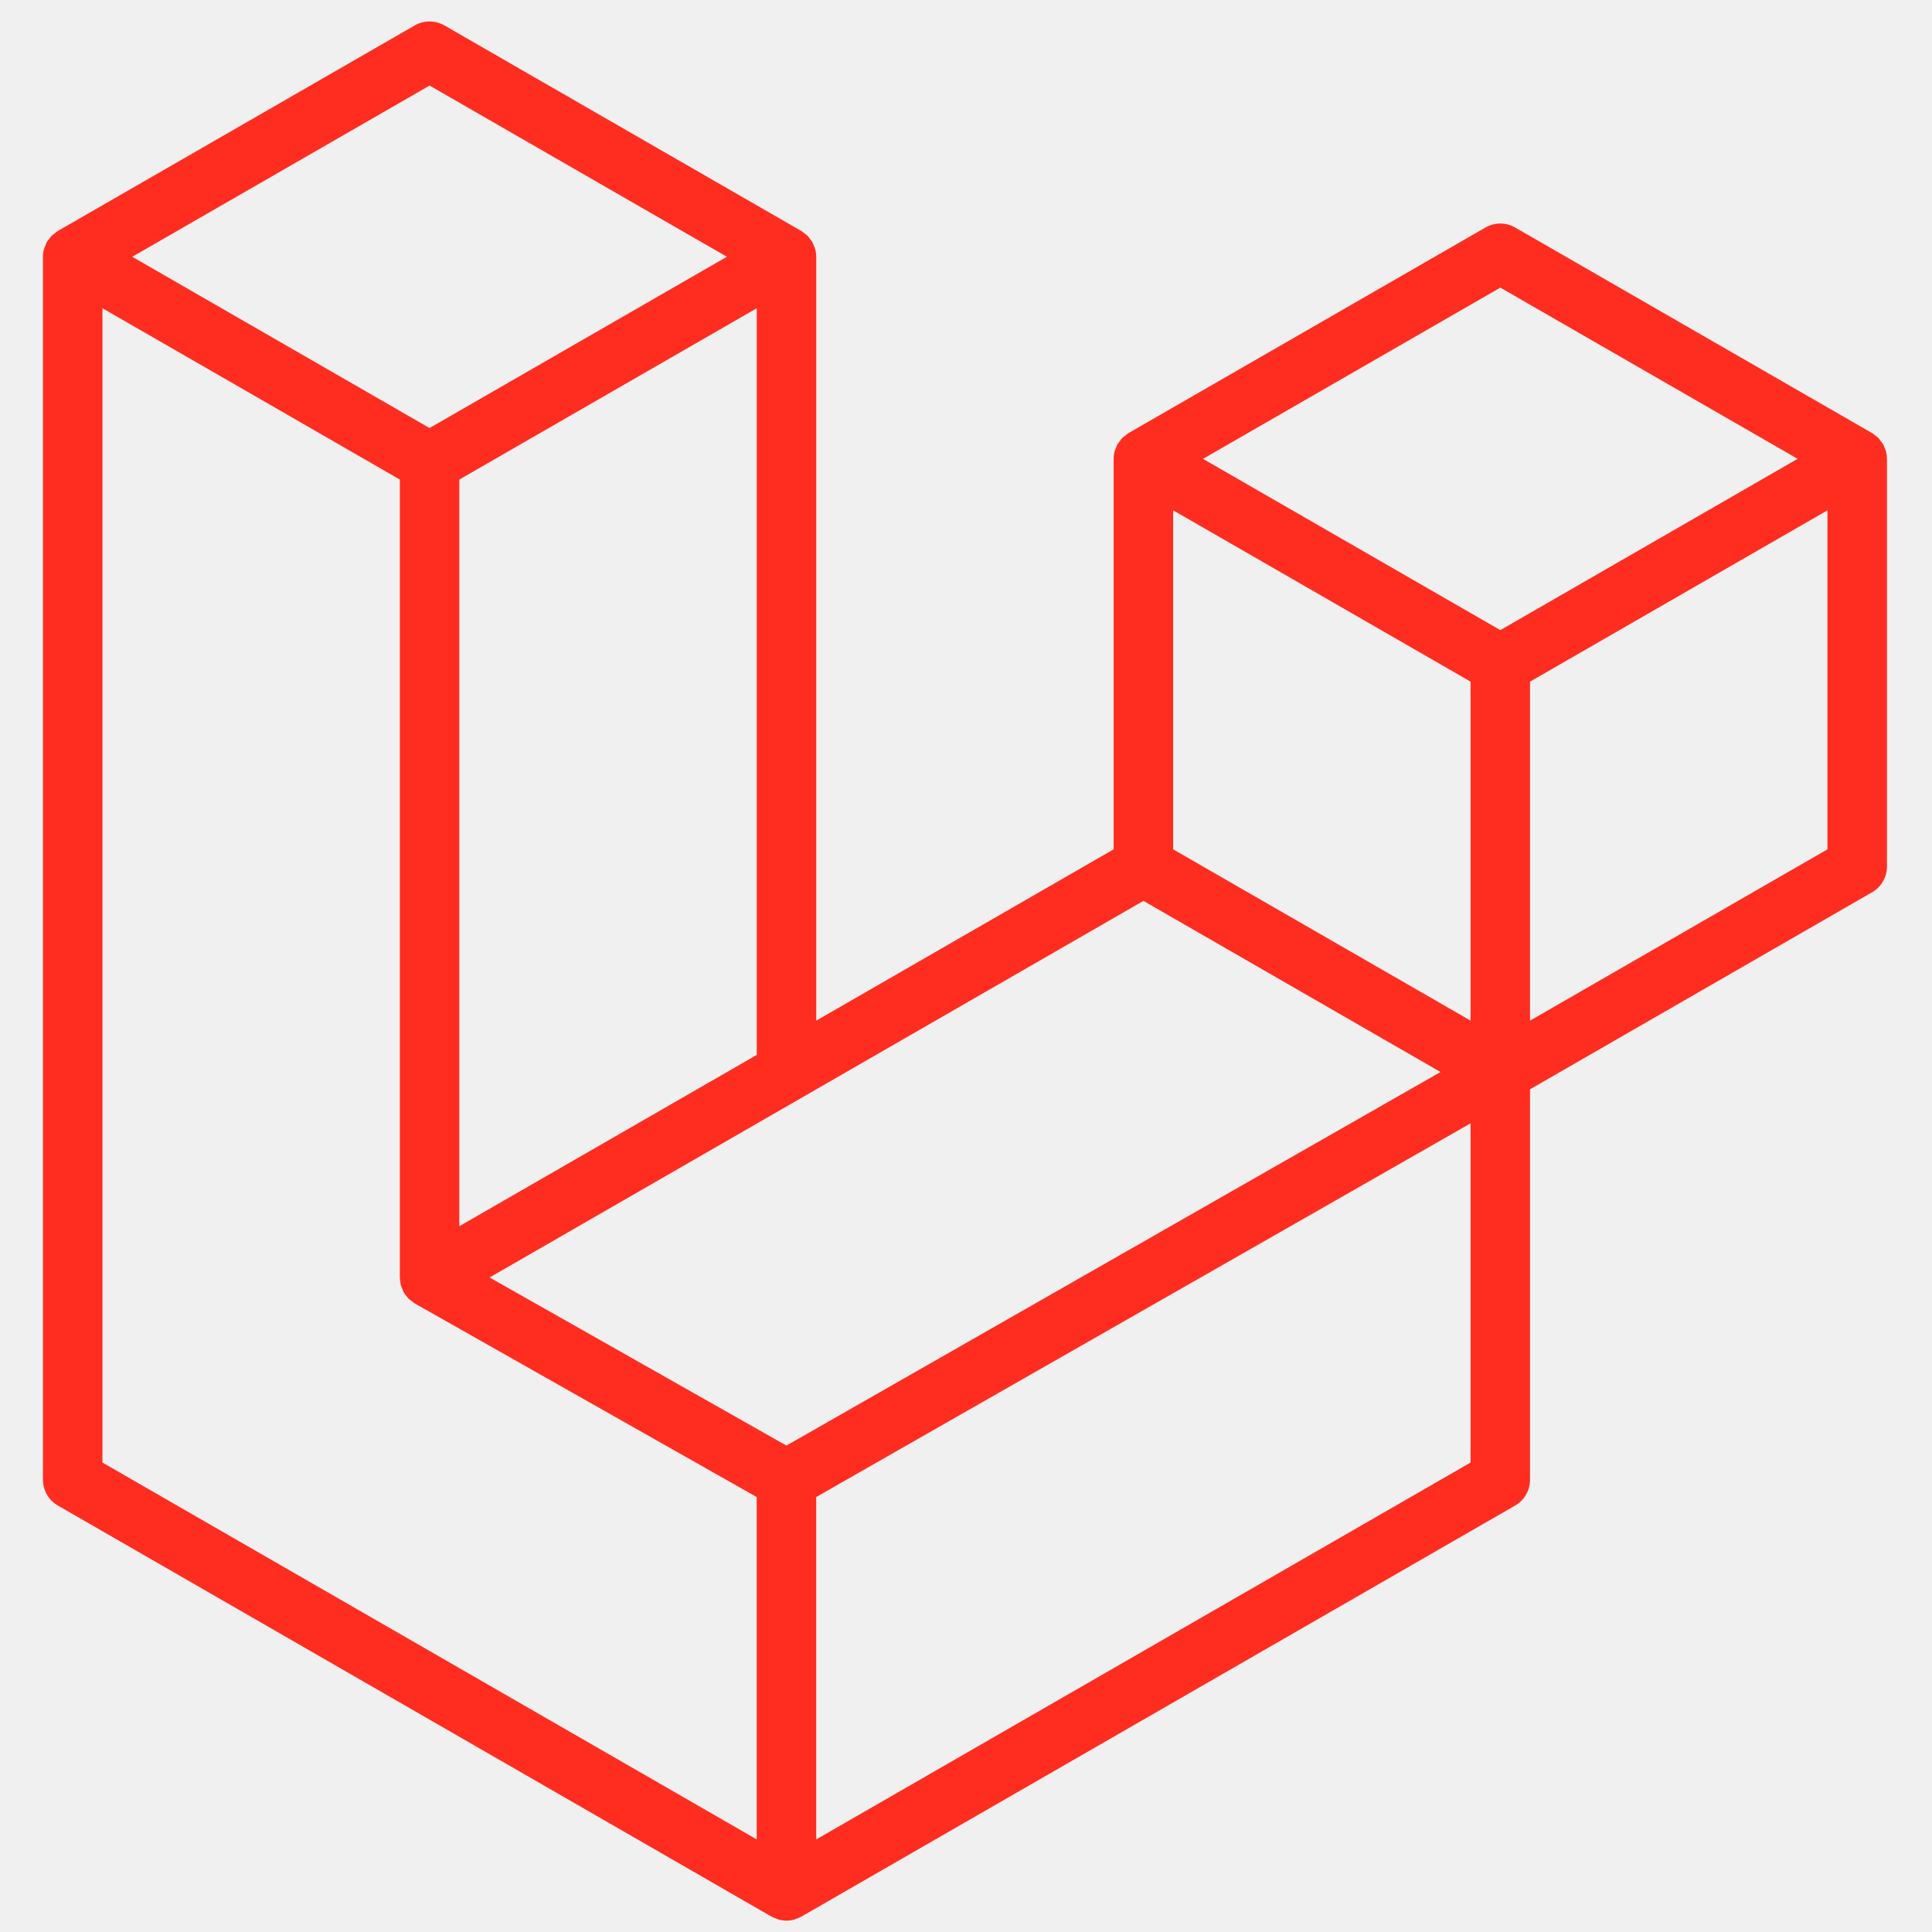
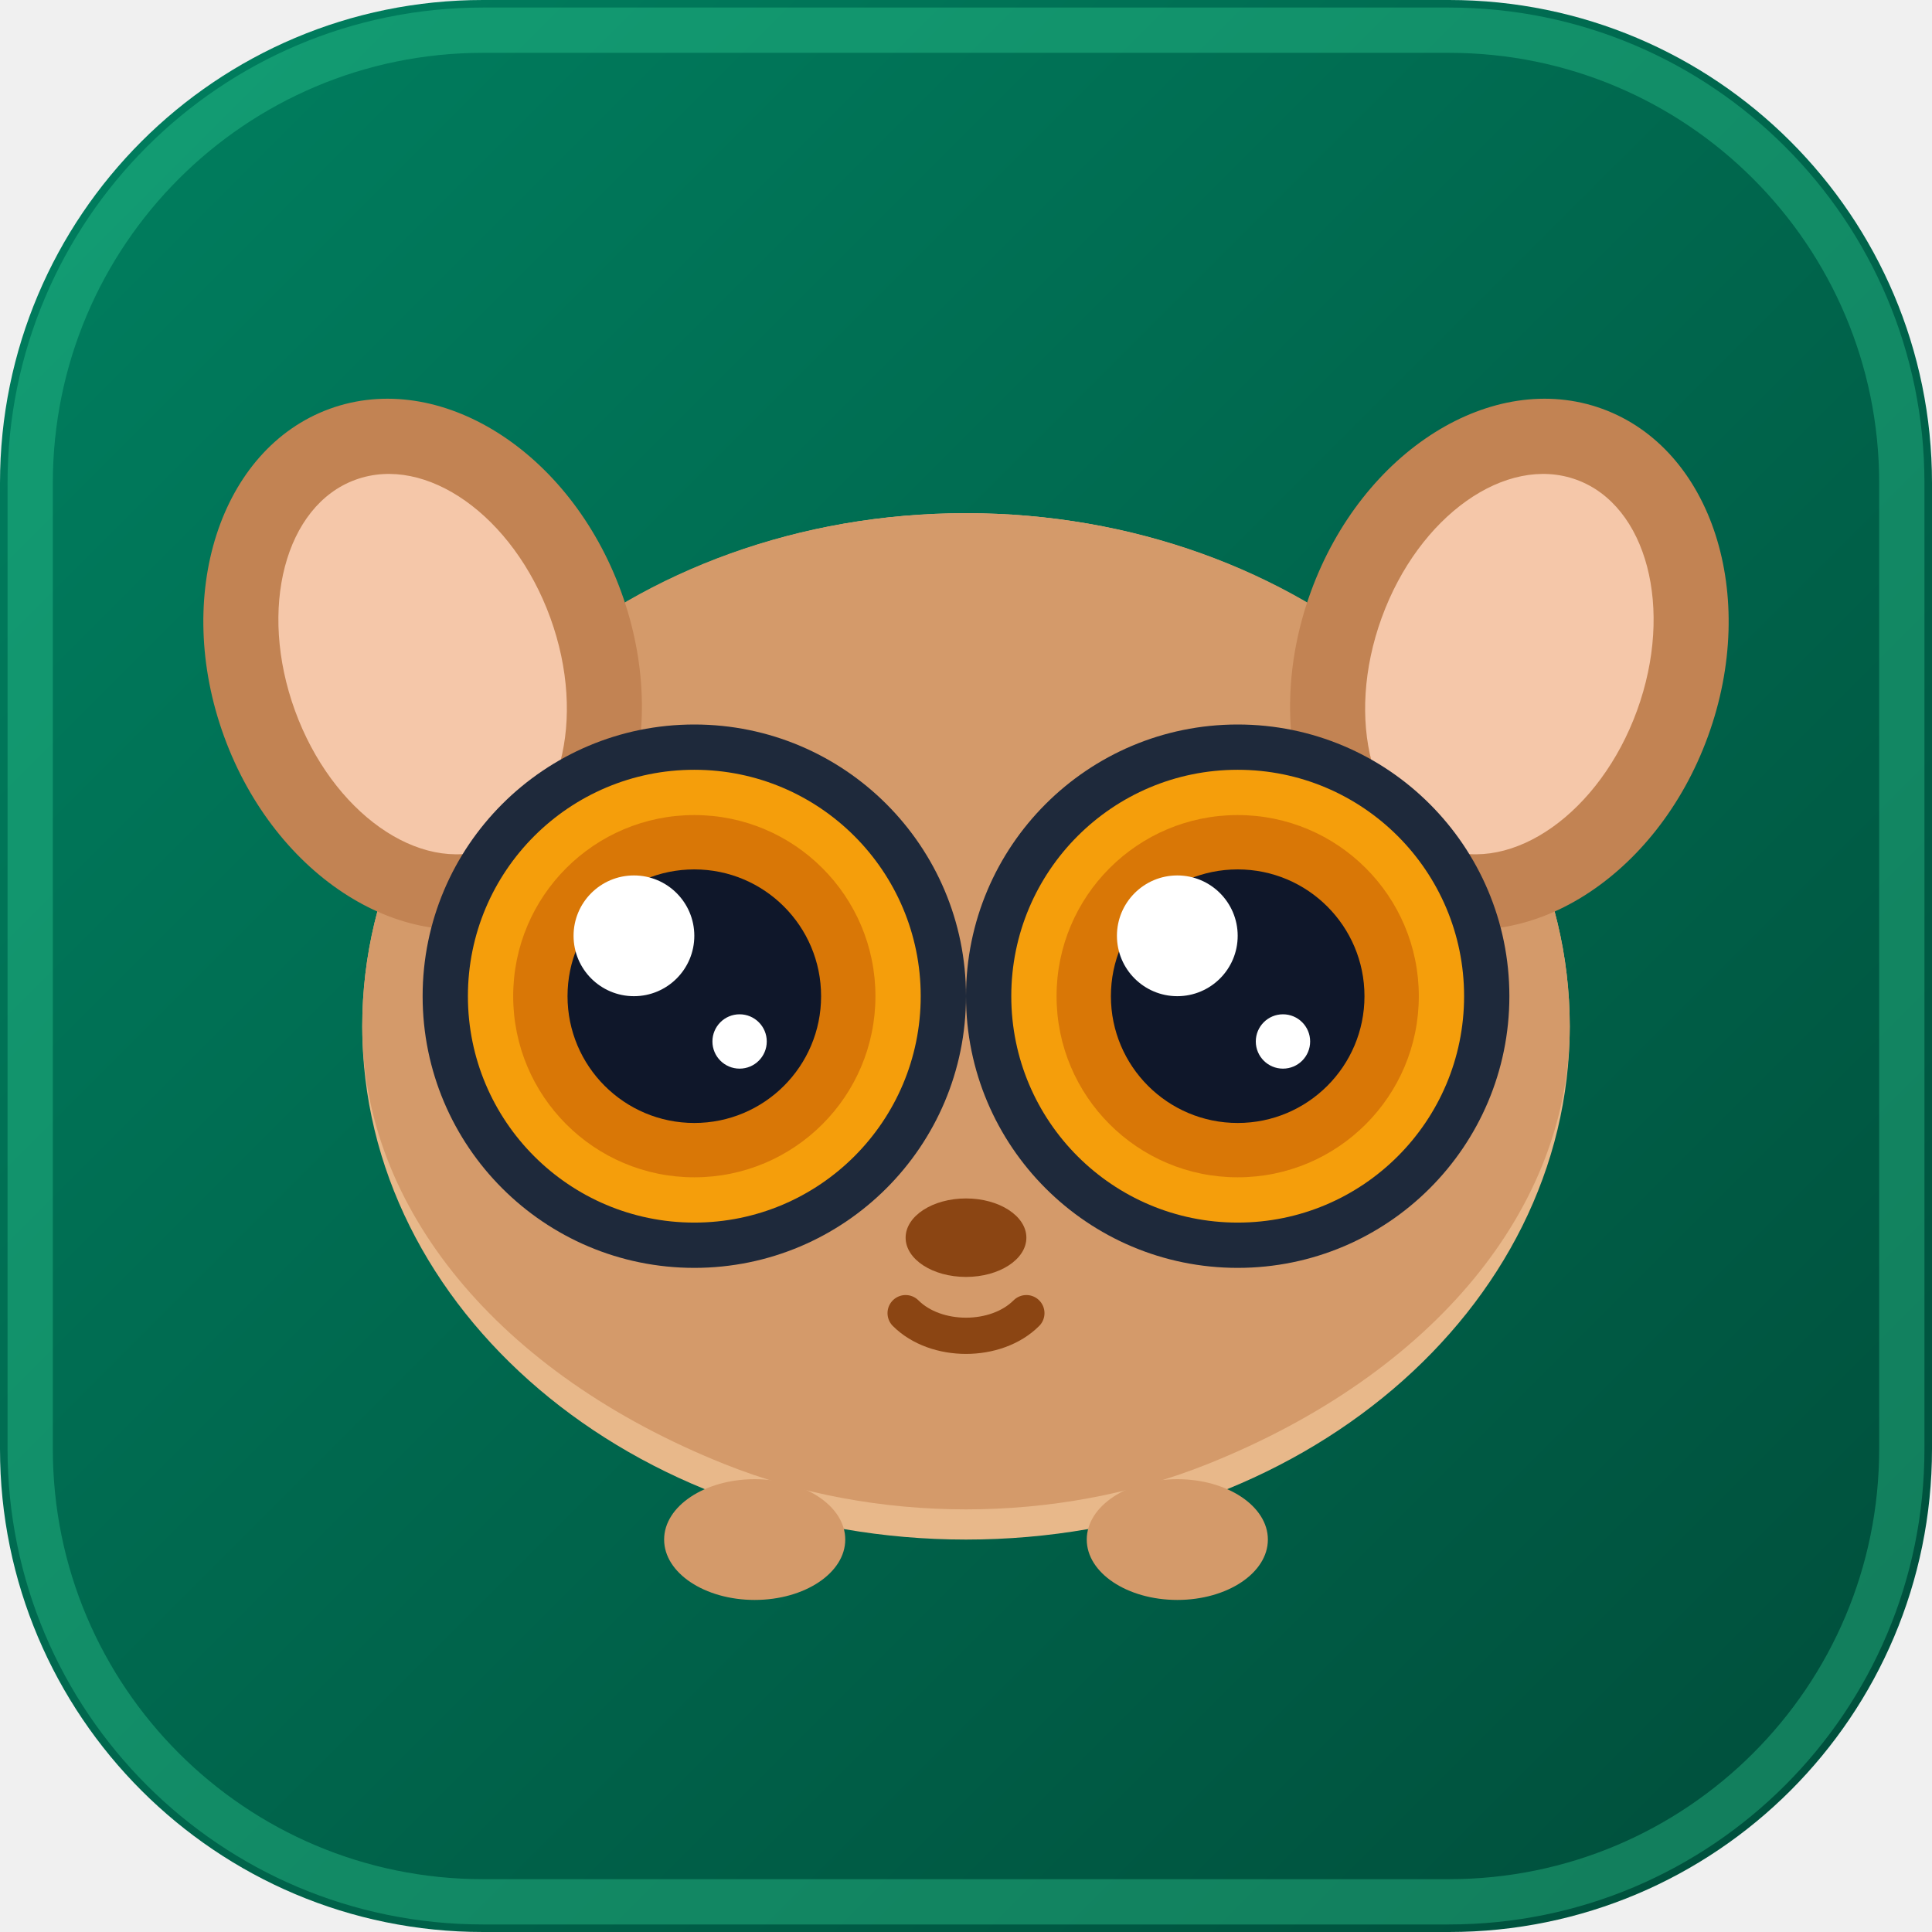
- <svg xmlns="http://www.w3.org/2000/svg" width="166" height="166" viewBox="0 0 166 166" fill="none">
-   <path fill-rule="evenodd" clip-rule="evenodd" d="M162.041 38.759C162.099 38.977 162.129 39.201 162.13 39.426V74.452C162.13 74.902 162.011 75.344 161.786 75.733C161.561 76.122 161.237 76.444 160.847 76.668L131.462 93.594V127.141C131.462 128.054 130.977 128.897 130.186 129.357L68.847 164.683C68.707 164.763 68.554 164.814 68.401 164.868C68.343 164.887 68.289 164.922 68.228 164.938C67.8 165.051 67.349 165.051 66.92 164.938C66.85 164.919 66.786 164.881 66.719 164.855C66.579 164.804 66.432 164.76 66.298 164.683L4.972 129.357C4.583 129.133 4.259 128.81 4.034 128.421C3.808 128.032 3.69 127.591 3.689 127.141L3.689 22.063C3.689 21.834 3.721 21.61 3.779 21.393C3.798 21.32 3.843 21.253 3.868 21.179C3.916 21.045 3.961 20.908 4.031 20.783C4.079 20.7 4.149 20.633 4.206 20.557C4.28 20.454 4.347 20.349 4.433 20.26C4.506 20.186 4.602 20.132 4.685 20.068C4.778 19.992 4.861 19.909 4.966 19.848L35.633 2.185C36.022 1.961 36.462 1.844 36.91 1.844C37.358 1.844 37.798 1.961 38.186 2.185L68.851 19.848H68.857C68.959 19.912 69.045 19.992 69.138 20.065C69.221 20.129 69.313 20.186 69.387 20.257C69.476 20.349 69.54 20.454 69.616 20.557C69.671 20.633 69.744 20.7 69.789 20.783C69.862 20.911 69.904 21.045 69.955 21.179C69.98 21.253 70.025 21.32 70.044 21.396C70.103 21.614 70.133 21.838 70.133 22.063V87.694L95.686 72.974V39.423C95.686 39.2 95.718 38.973 95.775 38.759C95.798 38.683 95.839 38.615 95.865 38.542C95.916 38.408 95.96 38.271 96.031 38.146C96.079 38.063 96.149 37.996 96.203 37.92C96.279 37.818 96.343 37.712 96.433 37.623C96.506 37.549 96.599 37.495 96.681 37.431C96.777 37.355 96.86 37.272 96.962 37.211L127.633 19.548C128.021 19.324 128.461 19.206 128.91 19.206C129.358 19.206 129.798 19.324 130.186 19.548L160.85 37.211C160.959 37.275 161.042 37.355 161.137 37.428C161.217 37.492 161.31 37.549 161.383 37.62C161.473 37.712 161.536 37.818 161.613 37.92C161.67 37.996 161.741 38.063 161.785 38.146C161.859 38.271 161.9 38.408 161.951 38.542C161.98 38.615 162.021 38.683 162.041 38.759ZM157.018 72.974V43.848L146.287 50.028L131.462 58.568V87.694L157.021 72.974H157.018ZM126.354 125.663V96.518L111.771 104.85L70.13 128.626V158.046L126.354 125.663ZM8.801 26.485V125.663L65.018 158.043V128.629L35.649 112L35.64 111.994L35.627 111.988C35.528 111.93 35.445 111.847 35.353 111.777C35.273 111.713 35.18 111.662 35.11 111.592L35.104 111.582C35.021 111.502 34.963 111.403 34.893 111.314C34.829 111.228 34.753 111.154 34.702 111.065L34.699 111.055C34.641 110.96 34.606 110.845 34.565 110.736C34.523 110.64 34.469 110.551 34.443 110.449C34.411 110.328 34.405 110.197 34.392 110.072C34.379 109.976 34.354 109.881 34.354 109.785V109.778V41.205L19.532 32.662L8.801 26.485ZM36.913 7.35L11.364 22.063L36.907 36.777L62.453 22.06L36.907 7.35H36.913ZM50.2 99.174L65.022 90.637V26.485L54.291 32.665L39.466 41.205V105.357L50.2 99.174ZM128.91 24.713L103.363 39.426L128.91 54.14L154.453 39.423L128.91 24.713ZM126.354 58.568L111.529 50.028L100.798 43.848V72.974L115.619 81.511L126.354 87.694V58.568ZM67.571 124.205L105.042 102.803L123.772 92.109L98.245 77.405L68.854 94.334L42.066 109.762L67.571 124.205Z" fill="#FF2D20" />
+ <svg xmlns="http://www.w3.org/2000/svg" width="256" height="256" viewBox="0 0 64 64" fill="none">
+   <defs>
+     <linearGradient id="emblemGrad" x1="0" y1="0" x2="64" y2="64" gradientUnits="userSpaceOnUse">
+       <stop offset="0%" stop-color="#008060" />
+       <stop offset="100%" stop-color="#004d3a" />
+     </linearGradient>
+   </defs>
+   <rect width="64" height="64" rx="16" fill="url(#emblemGrad)" />
+   <rect x="1" y="1" width="62" height="62" rx="15" stroke="#34D399" stroke-width="1.5" stroke-opacity="0.35" fill="none" />
+   <path d="M50 16C50 16 54 26 48 34C42 42 32 44 32 44C32 44 36 34 42 26C48 18 50 16 50 16Z" fill="#10B981" opacity="0.45" />
+   <ellipse cx="32" cy="34" rx="20" ry="17" fill="#E8B88A" />
+   <path d="M12 34C12 24.6 20.9 17 32 17C43.1 17 52 24.6 52 34C52 40 47.5 45.5 40 48.5C35 50.5 29 50.5 24 48.5C16.5 45.5 12 40 12 34Z" fill="#D49A6A" />
+   <ellipse cx="14" cy="22" rx="7" ry="9" transform="rotate(-20 14 22)" fill="#C28353" />
+   <ellipse cx="14" cy="22" rx="4.5" ry="6.5" transform="rotate(-20 14 22)" fill="#F5C7A9" />
+   <ellipse cx="50" cy="22" rx="7" ry="9" transform="rotate(20 50 22)" fill="#C28353" />
+   <ellipse cx="50" cy="22" rx="4.5" ry="6.5" transform="rotate(20 50 22)" fill="#F5C7A9" />
+   <circle cx="23" cy="33" r="9" fill="#1E293B" />
+   <circle cx="23" cy="33" r="7.5" fill="#F59E0B" />
+   <circle cx="23" cy="33" r="6" fill="#D97706" />
+   <circle cx="23" cy="33" r="4.2" fill="#0F172A" />
+   <circle cx="21" cy="31" r="2" fill="#FFFFFF" />
+   <circle cx="24.5" cy="34.5" r="0.9" fill="#FFFFFF" />
+   <circle cx="41" cy="33" r="9" fill="#1E293B" />
+   <circle cx="41" cy="33" r="7.5" fill="#F59E0B" />
+   <circle cx="41" cy="33" r="6" fill="#D97706" />
+   <circle cx="41" cy="33" r="4.2" fill="#0F172A" />
+   <circle cx="39" cy="31" r="2" fill="#FFFFFF" />
+   <circle cx="42.5" cy="34.5" r="0.9" fill="#FFFFFF" />
+   <ellipse cx="32" cy="41" rx="2" ry="1.3" fill="#8B4513" />
+   <path d="M30 43.5C31 44.5 33 44.5 34 43.5" stroke="#8B4513" stroke-width="1.2" stroke-linecap="round" />
+   <ellipse cx="25" cy="51" rx="3" ry="2" fill="#D49A6A" />
+   <ellipse cx="39" cy="51" rx="3" ry="2" fill="#D49A6A" />
</svg>
